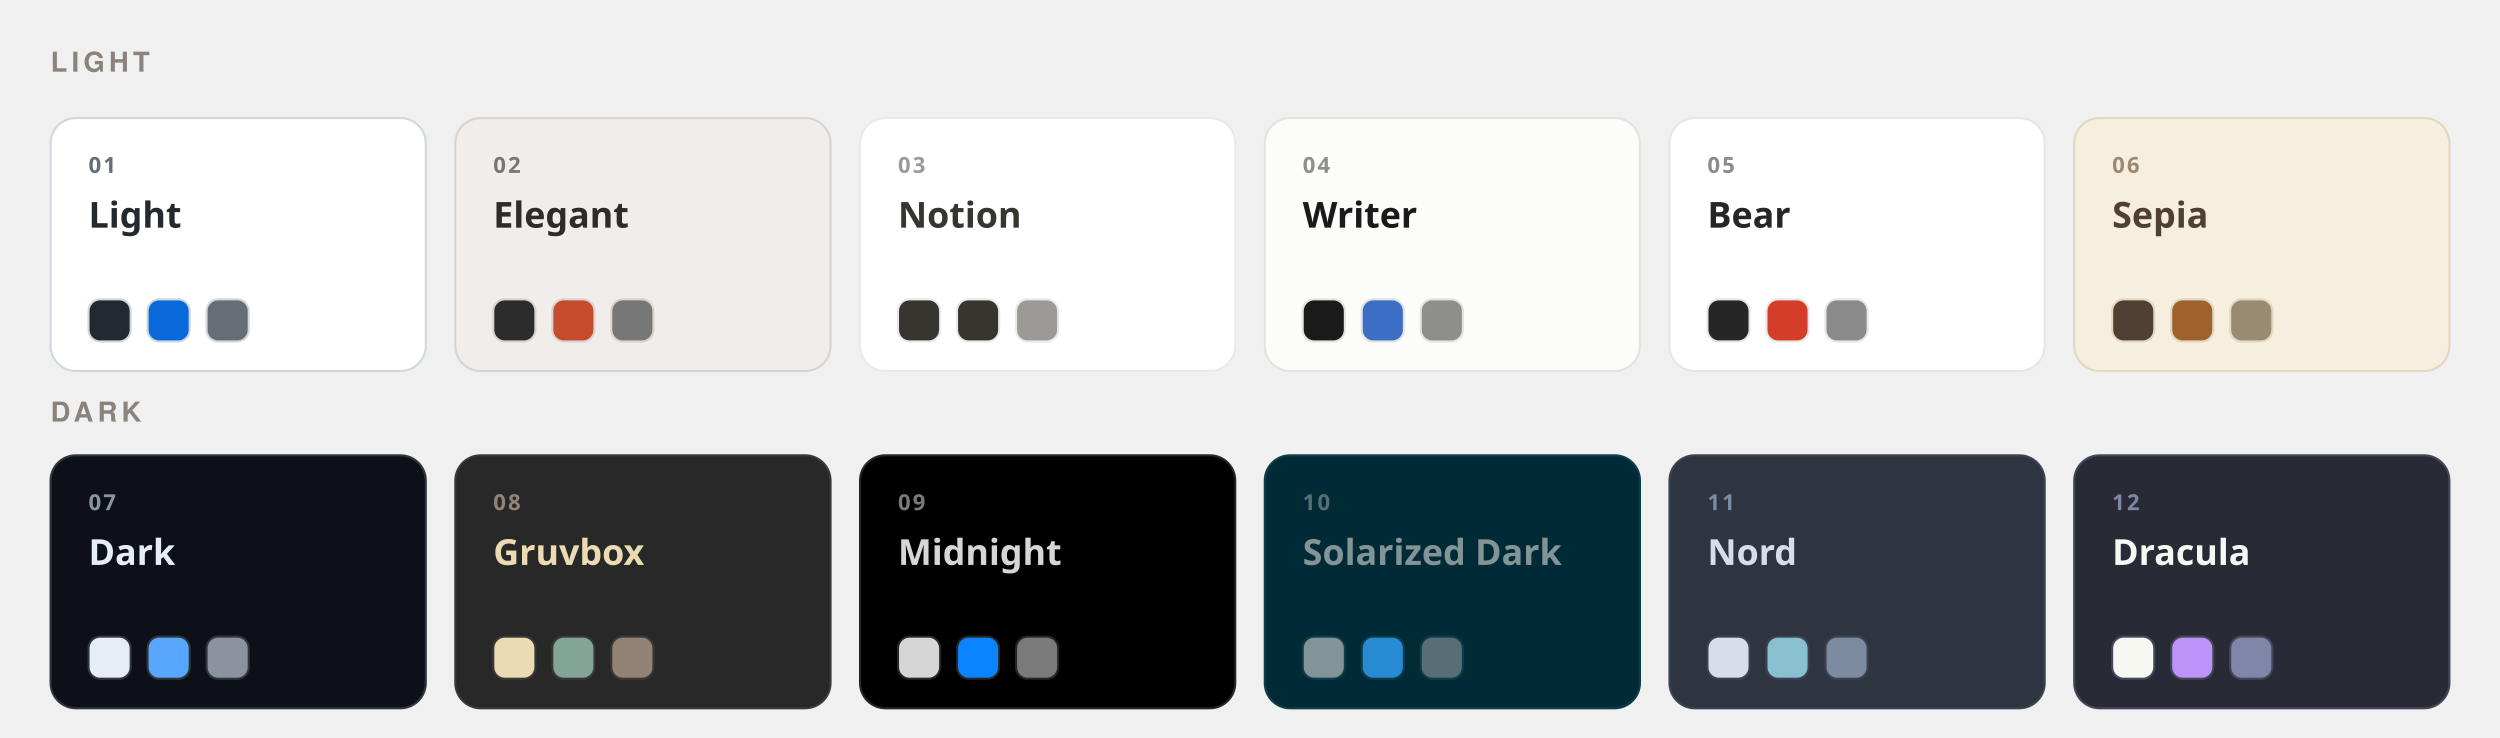
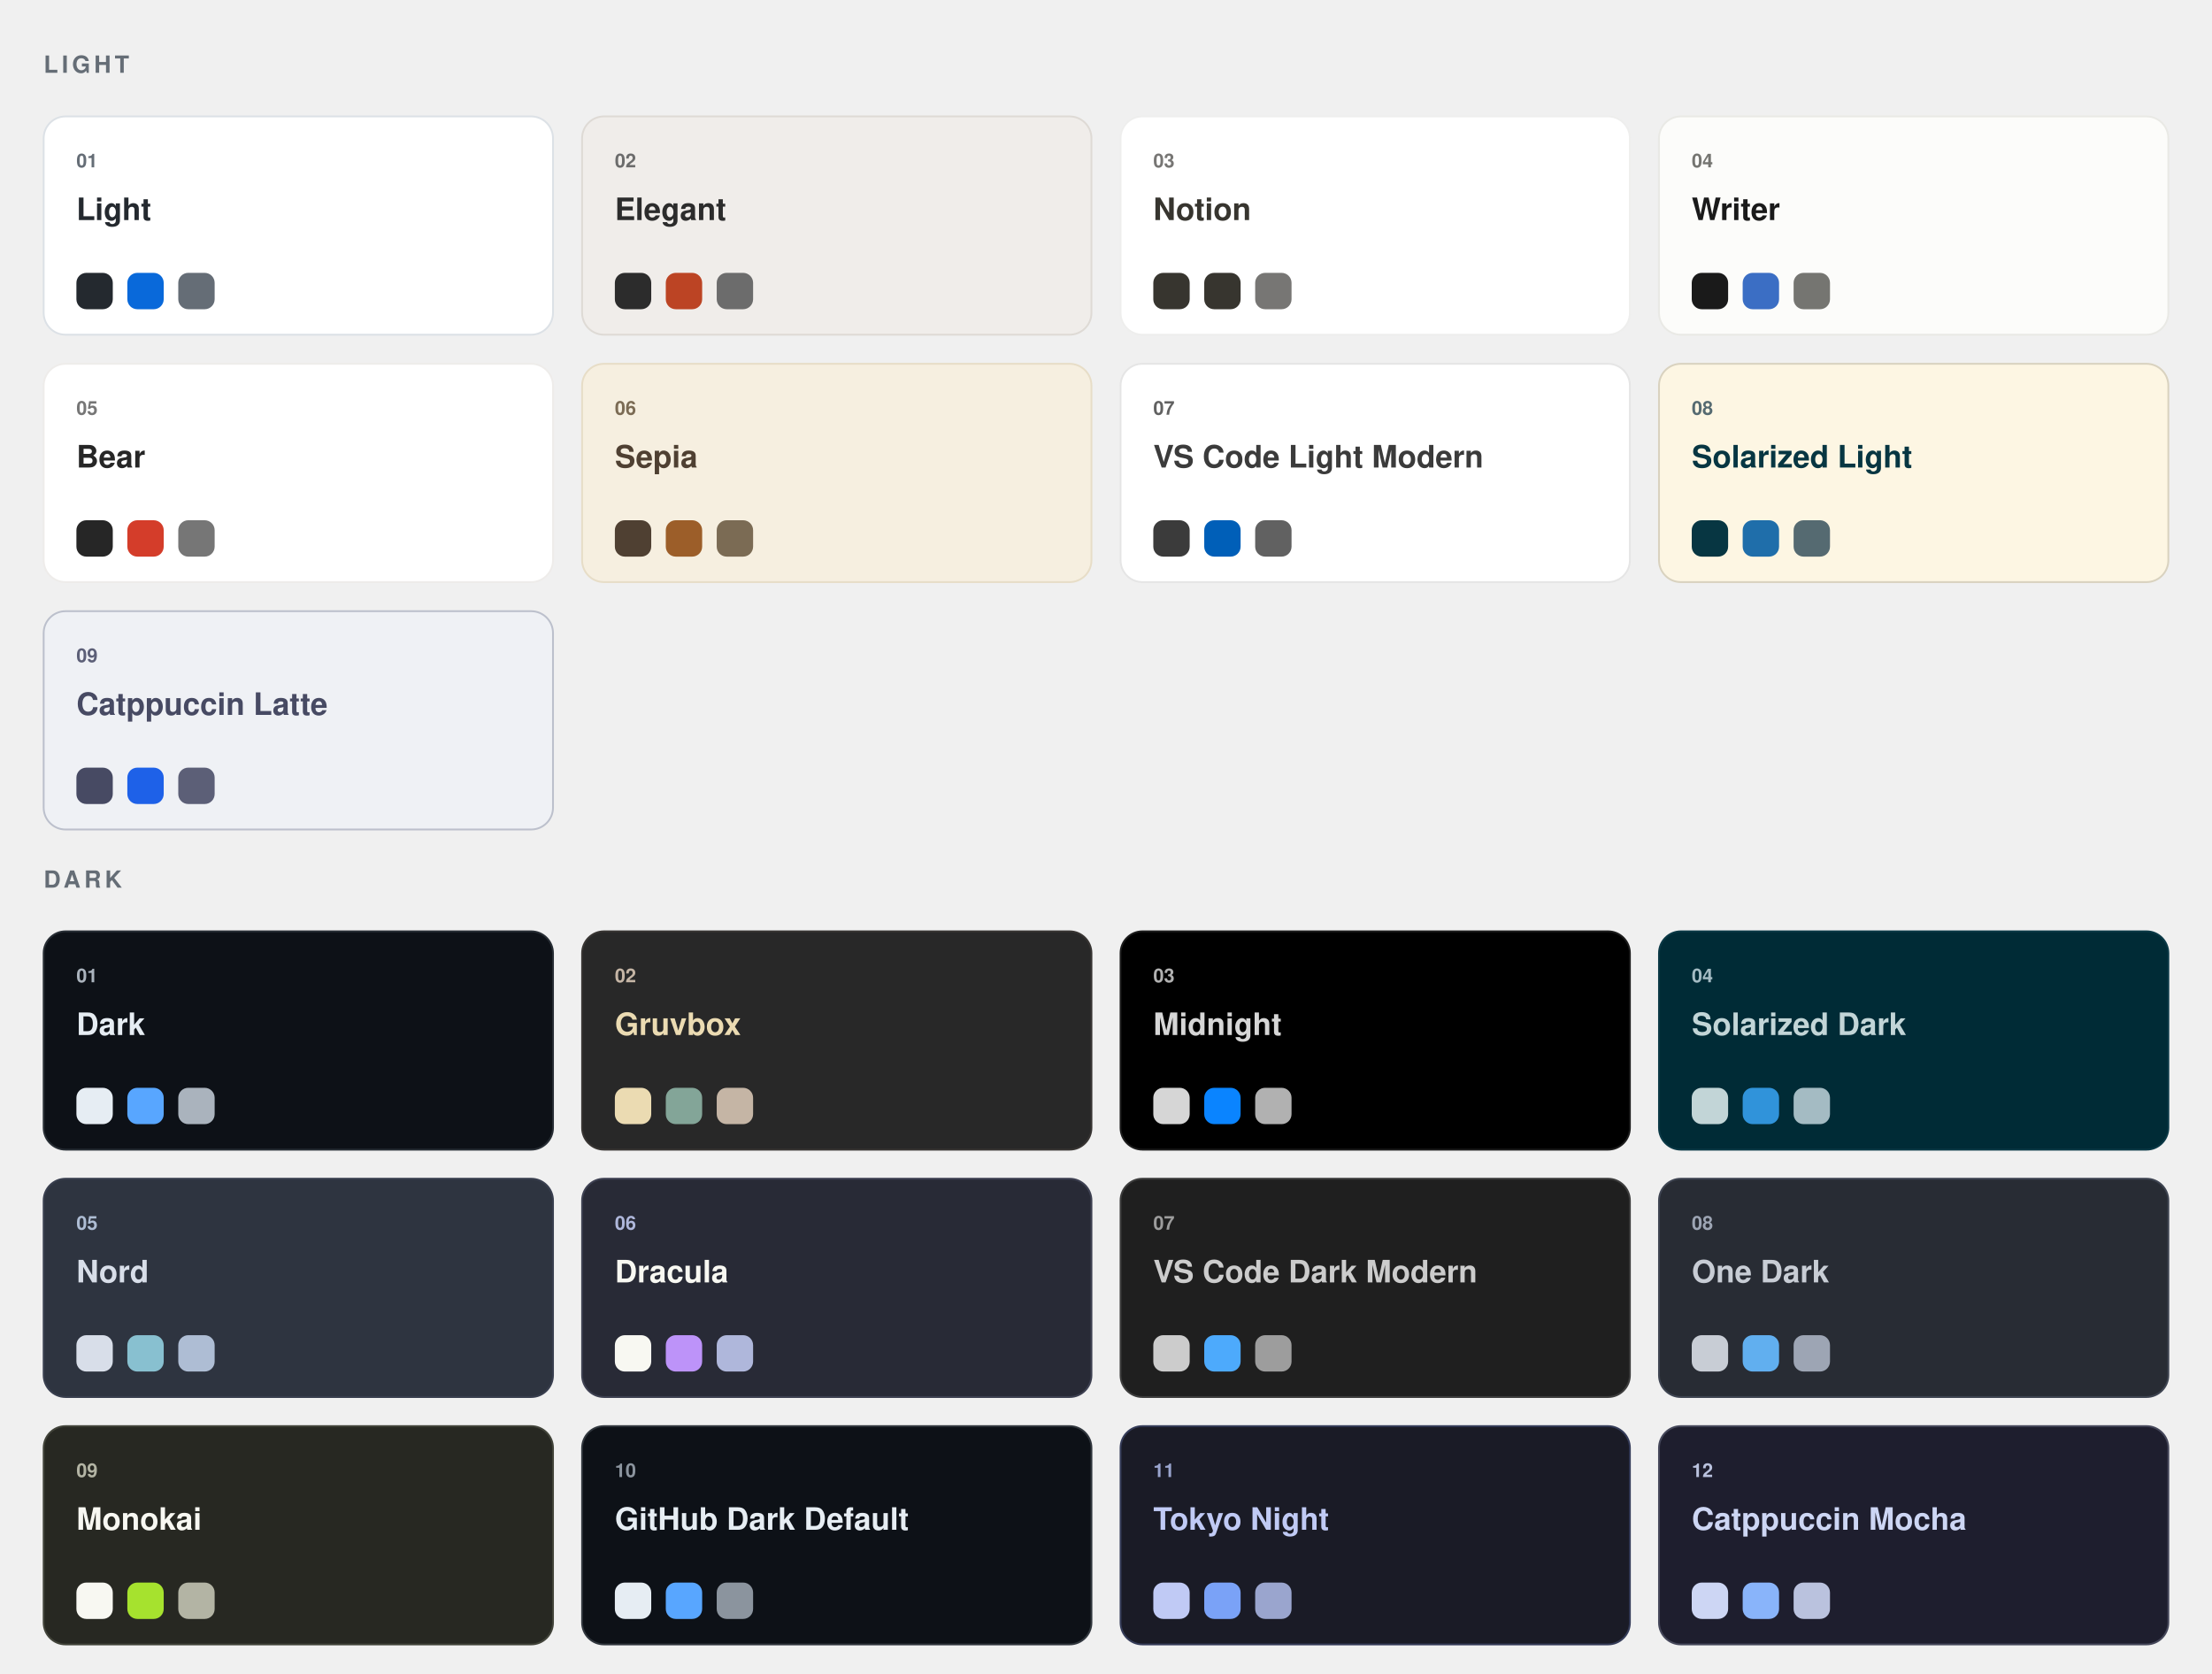
- <svg xmlns="http://www.w3.org/2000/svg" width="1186" height="350" viewBox="0 0 1186 350" font-family="-apple-system,BlinkMacSystemFont,Segoe UI,Helvetica,Arial,sans-serif">
-   <text x="24" y="34" font-size="13" font-weight="700" letter-spacing="2" fill="#8a837b">LIGHT</text>
-   <rect x="24" y="56" width="178" height="120" rx="12" fill="#ffffff" stroke="#d0d7de" stroke-width="1" />
-   <text x="42" y="82" font-family="sans-serif" font-size="10.5" font-weight="700" letter-spacing="1" fill="#656d76">01</text>
-   <text x="42" y="108" font-family="sans-serif" font-size="17" font-weight="700" fill="#24292f">Light</text>
-   <rect x="42" y="142" width="20" height="20" rx="5.5" fill="#24292f" stroke="#d0d7de" stroke-width="1" />
-   <rect x="70" y="142" width="20" height="20" rx="5.5" fill="#0969da" stroke="#d0d7de" stroke-width="1" />
-   <rect x="98" y="142" width="20" height="20" rx="5.5" fill="#656d76" stroke="#d0d7de" stroke-width="1" />
-   <rect x="216" y="56" width="178" height="120" rx="12" fill="#f0edea" stroke="#d8d3ce" stroke-width="1" />
-   <text x="234" y="82" font-family="sans-serif" font-size="10.5" font-weight="700" letter-spacing="1" fill="#777777">02</text>
-   <text x="234" y="108" font-family="sans-serif" font-size="17" font-weight="700" fill="#2c2c2c">Elegant</text>
-   <rect x="234" y="142" width="20" height="20" rx="5.5" fill="#2c2c2c" stroke="#d8d3ce" stroke-width="1" />
-   <rect x="262" y="142" width="20" height="20" rx="5.5" fill="#c44b2b" stroke="#d8d3ce" stroke-width="1" />
-   <rect x="290" y="142" width="20" height="20" rx="5.5" fill="#777777" stroke="#d8d3ce" stroke-width="1" />
-   <rect x="408" y="56" width="178" height="120" rx="12" fill="#ffffff" stroke="#e9e9e7" stroke-width="1" />
-   <text x="426" y="82" font-family="sans-serif" font-size="10.5" font-weight="700" letter-spacing="1" fill="#9b9a97">03</text>
-   <text x="426" y="108" font-family="sans-serif" font-size="17" font-weight="700" fill="#37352f">Notion</text>
-   <rect x="426" y="142" width="20" height="20" rx="5.5" fill="#37352f" stroke="#e9e9e7" stroke-width="1" />
-   <rect x="454" y="142" width="20" height="20" rx="5.5" fill="#37352f" stroke="#e9e9e7" stroke-width="1" />
-   <rect x="482" y="142" width="20" height="20" rx="5.5" fill="#9b9a97" stroke="#e9e9e7" stroke-width="1" />
-   <rect x="600" y="56" width="178" height="120" rx="12" fill="#fcfcfa" stroke="#e3e3de" stroke-width="1" />
-   <text x="618" y="82" font-family="sans-serif" font-size="10.5" font-weight="700" letter-spacing="1" fill="#8e8e8a">04</text>
-   <text x="618" y="108" font-family="sans-serif" font-size="17" font-weight="700" fill="#1a1a1a">Writer</text>
-   <rect x="618" y="142" width="20" height="20" rx="5.5" fill="#1a1a1a" stroke="#e3e3de" stroke-width="1" />
-   <rect x="646" y="142" width="20" height="20" rx="5.5" fill="#3b6ec4" stroke="#e3e3de" stroke-width="1" />
-   <rect x="674" y="142" width="20" height="20" rx="5.5" fill="#8e8e8a" stroke="#e3e3de" stroke-width="1" />
-   <rect x="792" y="56" width="178" height="120" rx="12" fill="#ffffff" stroke="#e8e6e3" stroke-width="1" />
-   <text x="810" y="82" font-family="sans-serif" font-size="10.5" font-weight="700" letter-spacing="1" fill="#8a8a8a">05</text>
-   <text x="810" y="108" font-family="sans-serif" font-size="17" font-weight="700" fill="#262626">Bear</text>
-   <rect x="810" y="142" width="20" height="20" rx="5.5" fill="#262626" stroke="#e8e6e3" stroke-width="1" />
-   <rect x="838" y="142" width="20" height="20" rx="5.5" fill="#d43d2a" stroke="#e8e6e3" stroke-width="1" />
-   <rect x="866" y="142" width="20" height="20" rx="5.5" fill="#8a8a8a" stroke="#e8e6e3" stroke-width="1" />
-   <rect x="984" y="56" width="178" height="120" rx="12" fill="#f6efe0" stroke="#e2d7bf" stroke-width="1" />
-   <text x="1002" y="82" font-family="sans-serif" font-size="10.5" font-weight="700" letter-spacing="1" fill="#9a8a72">06</text>
-   <text x="1002" y="108" font-family="sans-serif" font-size="17" font-weight="700" fill="#4f4032">Sepia</text>
-   <rect x="1002" y="142" width="20" height="20" rx="5.5" fill="#4f4032" stroke="#e2d7bf" stroke-width="1" />
-   <rect x="1030" y="142" width="20" height="20" rx="5.5" fill="#a0622d" stroke="#e2d7bf" stroke-width="1" />
-   <rect x="1058" y="142" width="20" height="20" rx="5.5" fill="#9a8a72" stroke="#e2d7bf" stroke-width="1" />
-   <text x="24" y="200" font-size="13" font-weight="700" letter-spacing="2" fill="#8a837b">DARK</text>
-   <rect x="24" y="216" width="178" height="120" rx="12" fill="#0d1117" stroke="#30363d" stroke-width="1" />
-   <text x="42" y="242" font-family="sans-serif" font-size="10.5" font-weight="700" letter-spacing="1" fill="#8b949e">07</text>
-   <text x="42" y="268" font-family="sans-serif" font-size="17" font-weight="700" fill="#e6edf3">Dark</text>
-   <rect x="42" y="302" width="20" height="20" rx="5.5" fill="#e6edf3" stroke="#30363d" stroke-width="1" />
-   <rect x="70" y="302" width="20" height="20" rx="5.5" fill="#58a6ff" stroke="#30363d" stroke-width="1" />
-   <rect x="98" y="302" width="20" height="20" rx="5.5" fill="#8b949e" stroke="#30363d" stroke-width="1" />
-   <rect x="216" y="216" width="178" height="120" rx="12" fill="#282828" stroke="#3c3836" stroke-width="1" />
-   <text x="234" y="242" font-family="sans-serif" font-size="10.5" font-weight="700" letter-spacing="1" fill="#928374">08</text>
-   <text x="234" y="268" font-family="sans-serif" font-size="17" font-weight="700" fill="#ebdbb2">Gruvbox</text>
-   <rect x="234" y="302" width="20" height="20" rx="5.5" fill="#ebdbb2" stroke="#3c3836" stroke-width="1" />
-   <rect x="262" y="302" width="20" height="20" rx="5.5" fill="#83a598" stroke="#3c3836" stroke-width="1" />
-   <rect x="290" y="302" width="20" height="20" rx="5.5" fill="#928374" stroke="#3c3836" stroke-width="1" />
-   <rect x="408" y="216" width="178" height="120" rx="12" fill="#000000" stroke="#262626" stroke-width="1" />
-   <text x="426" y="242" font-family="sans-serif" font-size="10.5" font-weight="700" letter-spacing="1" fill="#7a7a7a">09</text>
-   <text x="426" y="268" font-family="sans-serif" font-size="17" font-weight="700" fill="#d6d6d6">Midnight</text>
-   <rect x="426" y="302" width="20" height="20" rx="5.5" fill="#d6d6d6" stroke="#262626" stroke-width="1" />
-   <rect x="454" y="302" width="20" height="20" rx="5.5" fill="#0a84ff" stroke="#262626" stroke-width="1" />
-   <rect x="482" y="302" width="20" height="20" rx="5.5" fill="#7a7a7a" stroke="#262626" stroke-width="1" />
-   <rect x="600" y="216" width="178" height="120" rx="12" fill="#002b36" stroke="#0d3d4a" stroke-width="1" />
-   <text x="618" y="242" font-family="sans-serif" font-size="10.5" font-weight="700" letter-spacing="1" fill="#586e75">10</text>
-   <text x="618" y="268" font-family="sans-serif" font-size="17" font-weight="700" fill="#839496">Solarized Dark</text>
-   <rect x="618" y="302" width="20" height="20" rx="5.5" fill="#839496" stroke="#0d3d4a" stroke-width="1" />
-   <rect x="646" y="302" width="20" height="20" rx="5.5" fill="#268bd2" stroke="#0d3d4a" stroke-width="1" />
-   <rect x="674" y="302" width="20" height="20" rx="5.5" fill="#586e75" stroke="#0d3d4a" stroke-width="1" />
-   <rect x="792" y="216" width="178" height="120" rx="12" fill="#2e3440" stroke="#3b4252" stroke-width="1" />
-   <text x="810" y="242" font-family="sans-serif" font-size="10.5" font-weight="700" letter-spacing="1" fill="#7d8ba1">11</text>
-   <text x="810" y="268" font-family="sans-serif" font-size="17" font-weight="700" fill="#d8dee9">Nord</text>
-   <rect x="810" y="302" width="20" height="20" rx="5.5" fill="#d8dee9" stroke="#3b4252" stroke-width="1" />
-   <rect x="838" y="302" width="20" height="20" rx="5.5" fill="#88c0d0" stroke="#3b4252" stroke-width="1" />
-   <rect x="866" y="302" width="20" height="20" rx="5.5" fill="#7d8ba1" stroke="#3b4252" stroke-width="1" />
-   <rect x="984" y="216" width="178" height="120" rx="12" fill="#282a36" stroke="#44475a" stroke-width="1" />
-   <text x="1002" y="242" font-family="sans-serif" font-size="10.5" font-weight="700" letter-spacing="1" fill="#7f86a8">12</text>
-   <text x="1002" y="268" font-family="sans-serif" font-size="17" font-weight="700" fill="#f8f8f2">Dracula</text>
-   <rect x="1002" y="302" width="20" height="20" rx="5.5" fill="#f8f8f2" stroke="#44475a" stroke-width="1" />
-   <rect x="1030" y="302" width="20" height="20" rx="5.5" fill="#bd93f9" stroke="#44475a" stroke-width="1" />
-   <rect x="1058" y="302" width="20" height="20" rx="5.5" fill="#7f86a8" stroke="#44475a" stroke-width="1" />
+ <svg xmlns="http://www.w3.org/2000/svg" width="1216" height="920" viewBox="0 0 1216 920" font-family="-apple-system,BlinkMacSystemFont,Segoe UI,Helvetica,Arial,sans-serif">
+   <text x="24" y="40" font-size="13" font-weight="700" letter-spacing="2" fill="#656d76">LIGHT</text>
+   <rect x="24" y="64" width="280" height="120" rx="12" fill="#ffffff" stroke="#dce1e6" />
+   <text x="42" y="92" font-size="10.5" font-weight="700" fill="#656d76">01</text>
+   <text x="42" y="121" font-size="17" font-weight="700" fill="#24292f">Light</text>
+   <rect x="42" y="150" width="20" height="20" rx="5.5" fill="#24292f" />
+   <rect x="70" y="150" width="20" height="20" rx="5.5" fill="#0969da" />
+   <rect x="98" y="150" width="20" height="20" rx="5.5" fill="#656d76" />
+   <rect x="320" y="64" width="280" height="120" rx="12" fill="#f0edea" stroke="#dedad5" />
+   <text x="338" y="92" font-size="10.5" font-weight="700" fill="#6c6c6c">02</text>
+   <text x="338" y="121" font-size="17" font-weight="700" fill="#2c2c2c">Elegant</text>
+   <rect x="338" y="150" width="20" height="20" rx="5.5" fill="#2c2c2c" />
+   <rect x="366" y="150" width="20" height="20" rx="5.5" fill="#bc4424" />
+   <rect x="394" y="150" width="20" height="20" rx="5.5" fill="#6c6c6c" />
+   <rect x="616" y="64" width="280" height="120" rx="12" fill="#ffffff" stroke="#eeeeed" />
+   <text x="634" y="92" font-size="10.5" font-weight="700" fill="#777674">03</text>
+   <text x="634" y="121" font-size="17" font-weight="700" fill="#37352f">Notion</text>
+   <rect x="634" y="150" width="20" height="20" rx="5.5" fill="#37352f" />
+   <rect x="662" y="150" width="20" height="20" rx="5.5" fill="#37352f" />
+   <rect x="690" y="150" width="20" height="20" rx="5.5" fill="#777674" />
+   <rect x="912" y="64" width="280" height="120" rx="12" fill="#fcfcfa" stroke="#e9e9e5" />
+   <text x="930" y="92" font-size="10.5" font-weight="700" fill="#757571">04</text>
+   <text x="930" y="121" font-size="17" font-weight="700" fill="#1a1a1a">Writer</text>
+   <rect x="930" y="150" width="20" height="20" rx="5.5" fill="#1a1a1a" />
+   <rect x="958" y="150" width="20" height="20" rx="5.5" fill="#3b6ec4" />
+   <rect x="986" y="150" width="20" height="20" rx="5.5" fill="#757571" />
+   <rect x="24" y="200" width="280" height="120" rx="12" fill="#ffffff" stroke="#eeecea" />
+   <text x="42" y="228" font-size="10.5" font-weight="700" fill="#767676">05</text>
+   <text x="42" y="257" font-size="17" font-weight="700" fill="#262626">Bear</text>
+   <rect x="42" y="286" width="20" height="20" rx="5.5" fill="#262626" />
+   <rect x="70" y="286" width="20" height="20" rx="5.5" fill="#d43d2a" />
+   <rect x="98" y="286" width="20" height="20" rx="5.5" fill="#767676" />
+   <rect x="320" y="200" width="280" height="120" rx="12" fill="#f6efe0" stroke="#e7ddc7" />
+   <text x="338" y="228" font-size="10.5" font-weight="700" fill="#7b6b54">06</text>
+   <text x="338" y="257" font-size="17" font-weight="700" fill="#4f4032">Sepia</text>
+   <rect x="338" y="286" width="20" height="20" rx="5.5" fill="#4f4032" />
+   <rect x="366" y="286" width="20" height="20" rx="5.5" fill="#9c5e29" />
+   <rect x="394" y="286" width="20" height="20" rx="5.5" fill="#7b6b54" />
+   <rect x="616" y="200" width="280" height="120" rx="12" fill="#ffffff" stroke="#e5e5e5" />
+   <text x="634" y="228" font-size="10.5" font-weight="700" fill="#616161">07</text>
+   <text x="634" y="257" font-size="17" font-weight="700" fill="#3b3b3b">VS Code Light Modern</text>
+   <rect x="634" y="286" width="20" height="20" rx="5.5" fill="#3b3b3b" />
+   <rect x="662" y="286" width="20" height="20" rx="5.5" fill="#005fb8" />
+   <rect x="690" y="286" width="20" height="20" rx="5.5" fill="#616161" />
+   <rect x="912" y="200" width="280" height="120" rx="12" fill="#fdf6e3" stroke="#d9d2bf" />
+   <text x="930" y="228" font-size="10.5" font-weight="700" fill="#556a71">08</text>
+   <text x="930" y="257" font-size="17" font-weight="700" fill="#073642">Solarized Light</text>
+   <rect x="930" y="286" width="20" height="20" rx="5.5" fill="#073642" />
+   <rect x="958" y="286" width="20" height="20" rx="5.5" fill="#1f6eaa" />
+   <rect x="986" y="286" width="20" height="20" rx="5.5" fill="#556a71" />
+   <rect x="24" y="336" width="280" height="120" rx="12" fill="#eff1f5" stroke="#bcc0cc" />
+   <text x="42" y="364" font-size="10.5" font-weight="700" fill="#5c5f77">09</text>
+   <text x="42" y="393" font-size="17" font-weight="700" fill="#474a63">Catppuccin Latte</text>
+   <rect x="42" y="422" width="20" height="20" rx="5.5" fill="#474a63" />
+   <rect x="70" y="422" width="20" height="20" rx="5.5" fill="#1e61e8" />
+   <rect x="98" y="422" width="20" height="20" rx="5.5" fill="#5c5f77" />
+   <text x="24" y="488" font-size="13" font-weight="700" letter-spacing="2" fill="#656d76">DARK</text>
+   <rect x="24" y="512" width="280" height="120" rx="12" fill="#0d1117" stroke="#272d34" />
+   <text x="42" y="540" font-size="10.5" font-weight="700" fill="#aab3bd">01</text>
+   <text x="42" y="569" font-size="17" font-weight="700" fill="#e6edf3">Dark</text>
+   <rect x="42" y="598" width="20" height="20" rx="5.5" fill="#e6edf3" />
+   <rect x="70" y="598" width="20" height="20" rx="5.5" fill="#58a6ff" />
+   <rect x="98" y="598" width="20" height="20" rx="5.5" fill="#aab3bd" />
+   <rect x="320" y="512" width="280" height="120" rx="12" fill="#282828" stroke="#373432" />
+   <text x="338" y="540" font-size="10.5" font-weight="700" fill="#c5b5a5">02</text>
+   <text x="338" y="569" font-size="17" font-weight="700" fill="#ebdbb2">Gruvbox</text>
+   <rect x="338" y="598" width="20" height="20" rx="5.5" fill="#ebdbb2" />
+   <rect x="366" y="598" width="20" height="20" rx="5.5" fill="#83a598" />
+   <rect x="394" y="598" width="20" height="20" rx="5.5" fill="#c5b5a5" />
+   <rect x="616" y="512" width="280" height="120" rx="12" fill="#000000" stroke="#1c1c1c" />
+   <text x="634" y="540" font-size="10.5" font-weight="700" fill="#b1b1b1">03</text>
+   <text x="634" y="569" font-size="17" font-weight="700" fill="#d6d6d6">Midnight</text>
+   <rect x="634" y="598" width="20" height="20" rx="5.5" fill="#d6d6d6" />
+   <rect x="662" y="598" width="20" height="20" rx="5.5" fill="#0a84ff" />
+   <rect x="690" y="598" width="20" height="20" rx="5.5" fill="#b1b1b1" />
+   <rect x="912" y="512" width="280" height="120" rx="12" fill="#002b36" stroke="#0a3845" />
+   <text x="930" y="540" font-size="10.5" font-weight="700" fill="#a4bbc3">04</text>
+   <text x="930" y="569" font-size="17" font-weight="700" fill="#c2d5d7">Solarized Dark</text>
+   <rect x="930" y="598" width="20" height="20" rx="5.5" fill="#c2d5d7" />
+   <rect x="958" y="598" width="20" height="20" rx="5.5" fill="#3093da" />
+   <rect x="986" y="598" width="20" height="20" rx="5.5" fill="#a4bbc3" />
+   <rect x="24" y="648" width="280" height="120" rx="12" fill="#2e3440" stroke="#383e4e" />
+   <text x="42" y="676" font-size="10.5" font-weight="700" fill="#aebdd4">05</text>
+   <text x="42" y="705" font-size="17" font-weight="700" fill="#d8dee9">Nord</text>
+   <rect x="42" y="734" width="20" height="20" rx="5.5" fill="#d8dee9" />
+   <rect x="70" y="734" width="20" height="20" rx="5.5" fill="#88c0d0" />
+   <rect x="98" y="734" width="20" height="20" rx="5.5" fill="#aebdd4" />
+   <rect x="320" y="648" width="280" height="120" rx="12" fill="#282a36" stroke="#3d4051" />
+   <text x="338" y="676" font-size="10.5" font-weight="700" fill="#afb7db">06</text>
+   <text x="338" y="705" font-size="17" font-weight="700" fill="#f8f8f2">Dracula</text>
+   <rect x="338" y="734" width="20" height="20" rx="5.5" fill="#f8f8f2" />
+   <rect x="366" y="734" width="20" height="20" rx="5.5" fill="#bd93f9" />
+   <rect x="394" y="734" width="20" height="20" rx="5.5" fill="#afb7db" />
+   <rect x="616" y="648" width="280" height="120" rx="12" fill="#1f1f1f" stroke="#3c3c3c" />
+   <text x="634" y="676" font-size="10.5" font-weight="700" fill="#9d9d9d">07</text>
+   <text x="634" y="705" font-size="17" font-weight="700" fill="#cccccc">VS Code Dark Modern</text>
+   <rect x="634" y="734" width="20" height="20" rx="5.5" fill="#cccccc" />
+   <rect x="662" y="734" width="20" height="20" rx="5.5" fill="#4daafc" />
+   <rect x="690" y="734" width="20" height="20" rx="5.5" fill="#9d9d9d" />
+   <rect x="912" y="648" width="280" height="120" rx="12" fill="#282c34" stroke="#3e4451" />
+   <text x="930" y="676" font-size="10.5" font-weight="700" fill="#9da5b4">08</text>
+   <text x="930" y="705" font-size="17" font-weight="700" fill="#c8cdd5">One Dark</text>
+   <rect x="930" y="734" width="20" height="20" rx="5.5" fill="#c8cdd5" />
+   <rect x="958" y="734" width="20" height="20" rx="5.5" fill="#61afef" />
+   <rect x="986" y="734" width="20" height="20" rx="5.5" fill="#9da5b4" />
+   <rect x="24" y="784" width="280" height="120" rx="12" fill="#272822" stroke="#414339" />
+   <text x="42" y="812" font-size="10.5" font-weight="700" fill="#b3b4a4">09</text>
+   <text x="42" y="841" font-size="17" font-weight="700" fill="#f8f8f2">Monokai</text>
+   <rect x="42" y="870" width="20" height="20" rx="5.5" fill="#f8f8f2" />
+   <rect x="70" y="870" width="20" height="20" rx="5.5" fill="#a6e22e" />
+   <rect x="98" y="870" width="20" height="20" rx="5.5" fill="#b3b4a4" />
+   <rect x="320" y="784" width="280" height="120" rx="12" fill="#0d1117" stroke="#30363d" />
+   <text x="338" y="812" font-size="10.5" font-weight="700" fill="#8b949e">10</text>
+   <text x="338" y="841" font-size="17" font-weight="700" fill="#e6edf3">GitHub Dark Default</text>
+   <rect x="338" y="870" width="20" height="20" rx="5.5" fill="#e6edf3" />
+   <rect x="366" y="870" width="20" height="20" rx="5.5" fill="#58a6ff" />
+   <rect x="394" y="870" width="20" height="20" rx="5.5" fill="#8b949e" />
+   <rect x="616" y="784" width="280" height="120" rx="12" fill="#1a1b26" stroke="#343b58" />
+   <text x="634" y="812" font-size="10.5" font-weight="700" fill="#9aa5ce">11</text>
+   <text x="634" y="841" font-size="17" font-weight="700" fill="#c0caf5">Tokyo Night</text>
+   <rect x="634" y="870" width="20" height="20" rx="5.5" fill="#c0caf5" />
+   <rect x="662" y="870" width="20" height="20" rx="5.5" fill="#7aa2f7" />
+   <rect x="690" y="870" width="20" height="20" rx="5.5" fill="#9aa5ce" />
+   <rect x="912" y="784" width="280" height="120" rx="12" fill="#1e1e2e" stroke="#45475a" />
+   <text x="930" y="812" font-size="10.5" font-weight="700" fill="#bac2de">12</text>
+   <text x="930" y="841" font-size="17" font-weight="700" fill="#cdd6f4">Catppuccin Mocha</text>
+   <rect x="930" y="870" width="20" height="20" rx="5.5" fill="#cdd6f4" />
+   <rect x="958" y="870" width="20" height="20" rx="5.5" fill="#89b4fa" />
+   <rect x="986" y="870" width="20" height="20" rx="5.5" fill="#bac2de" />
</svg>
